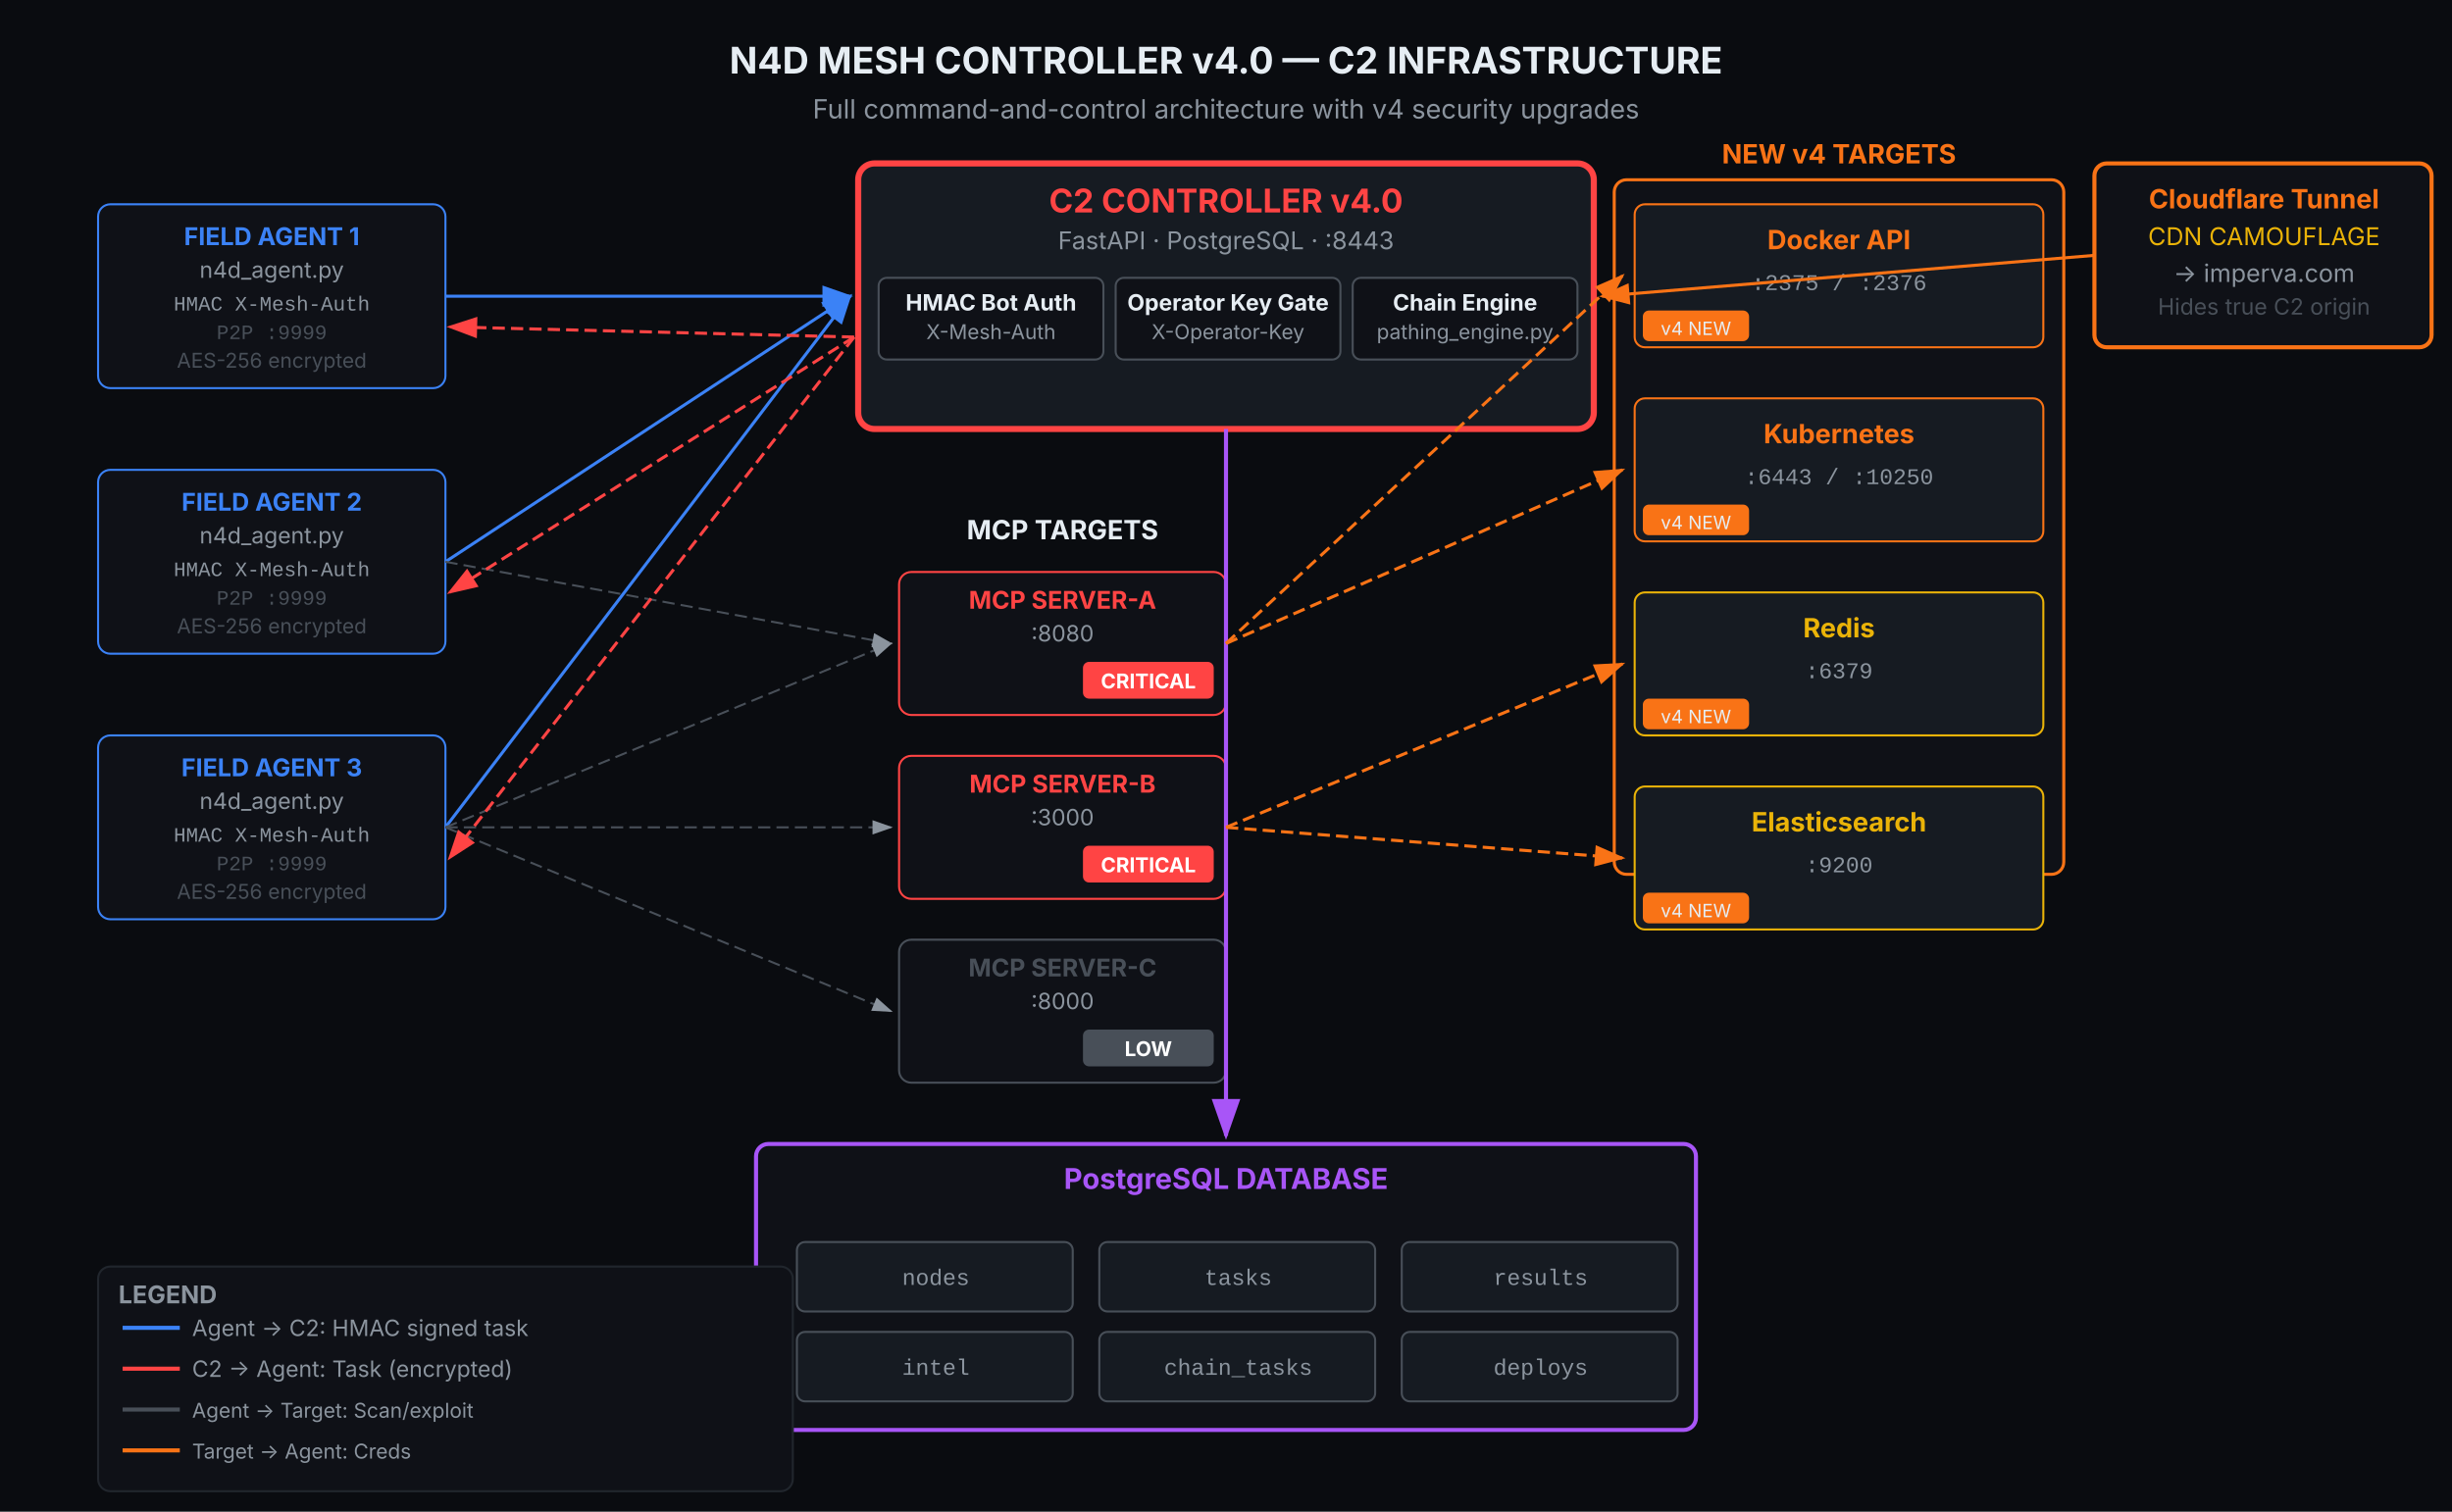
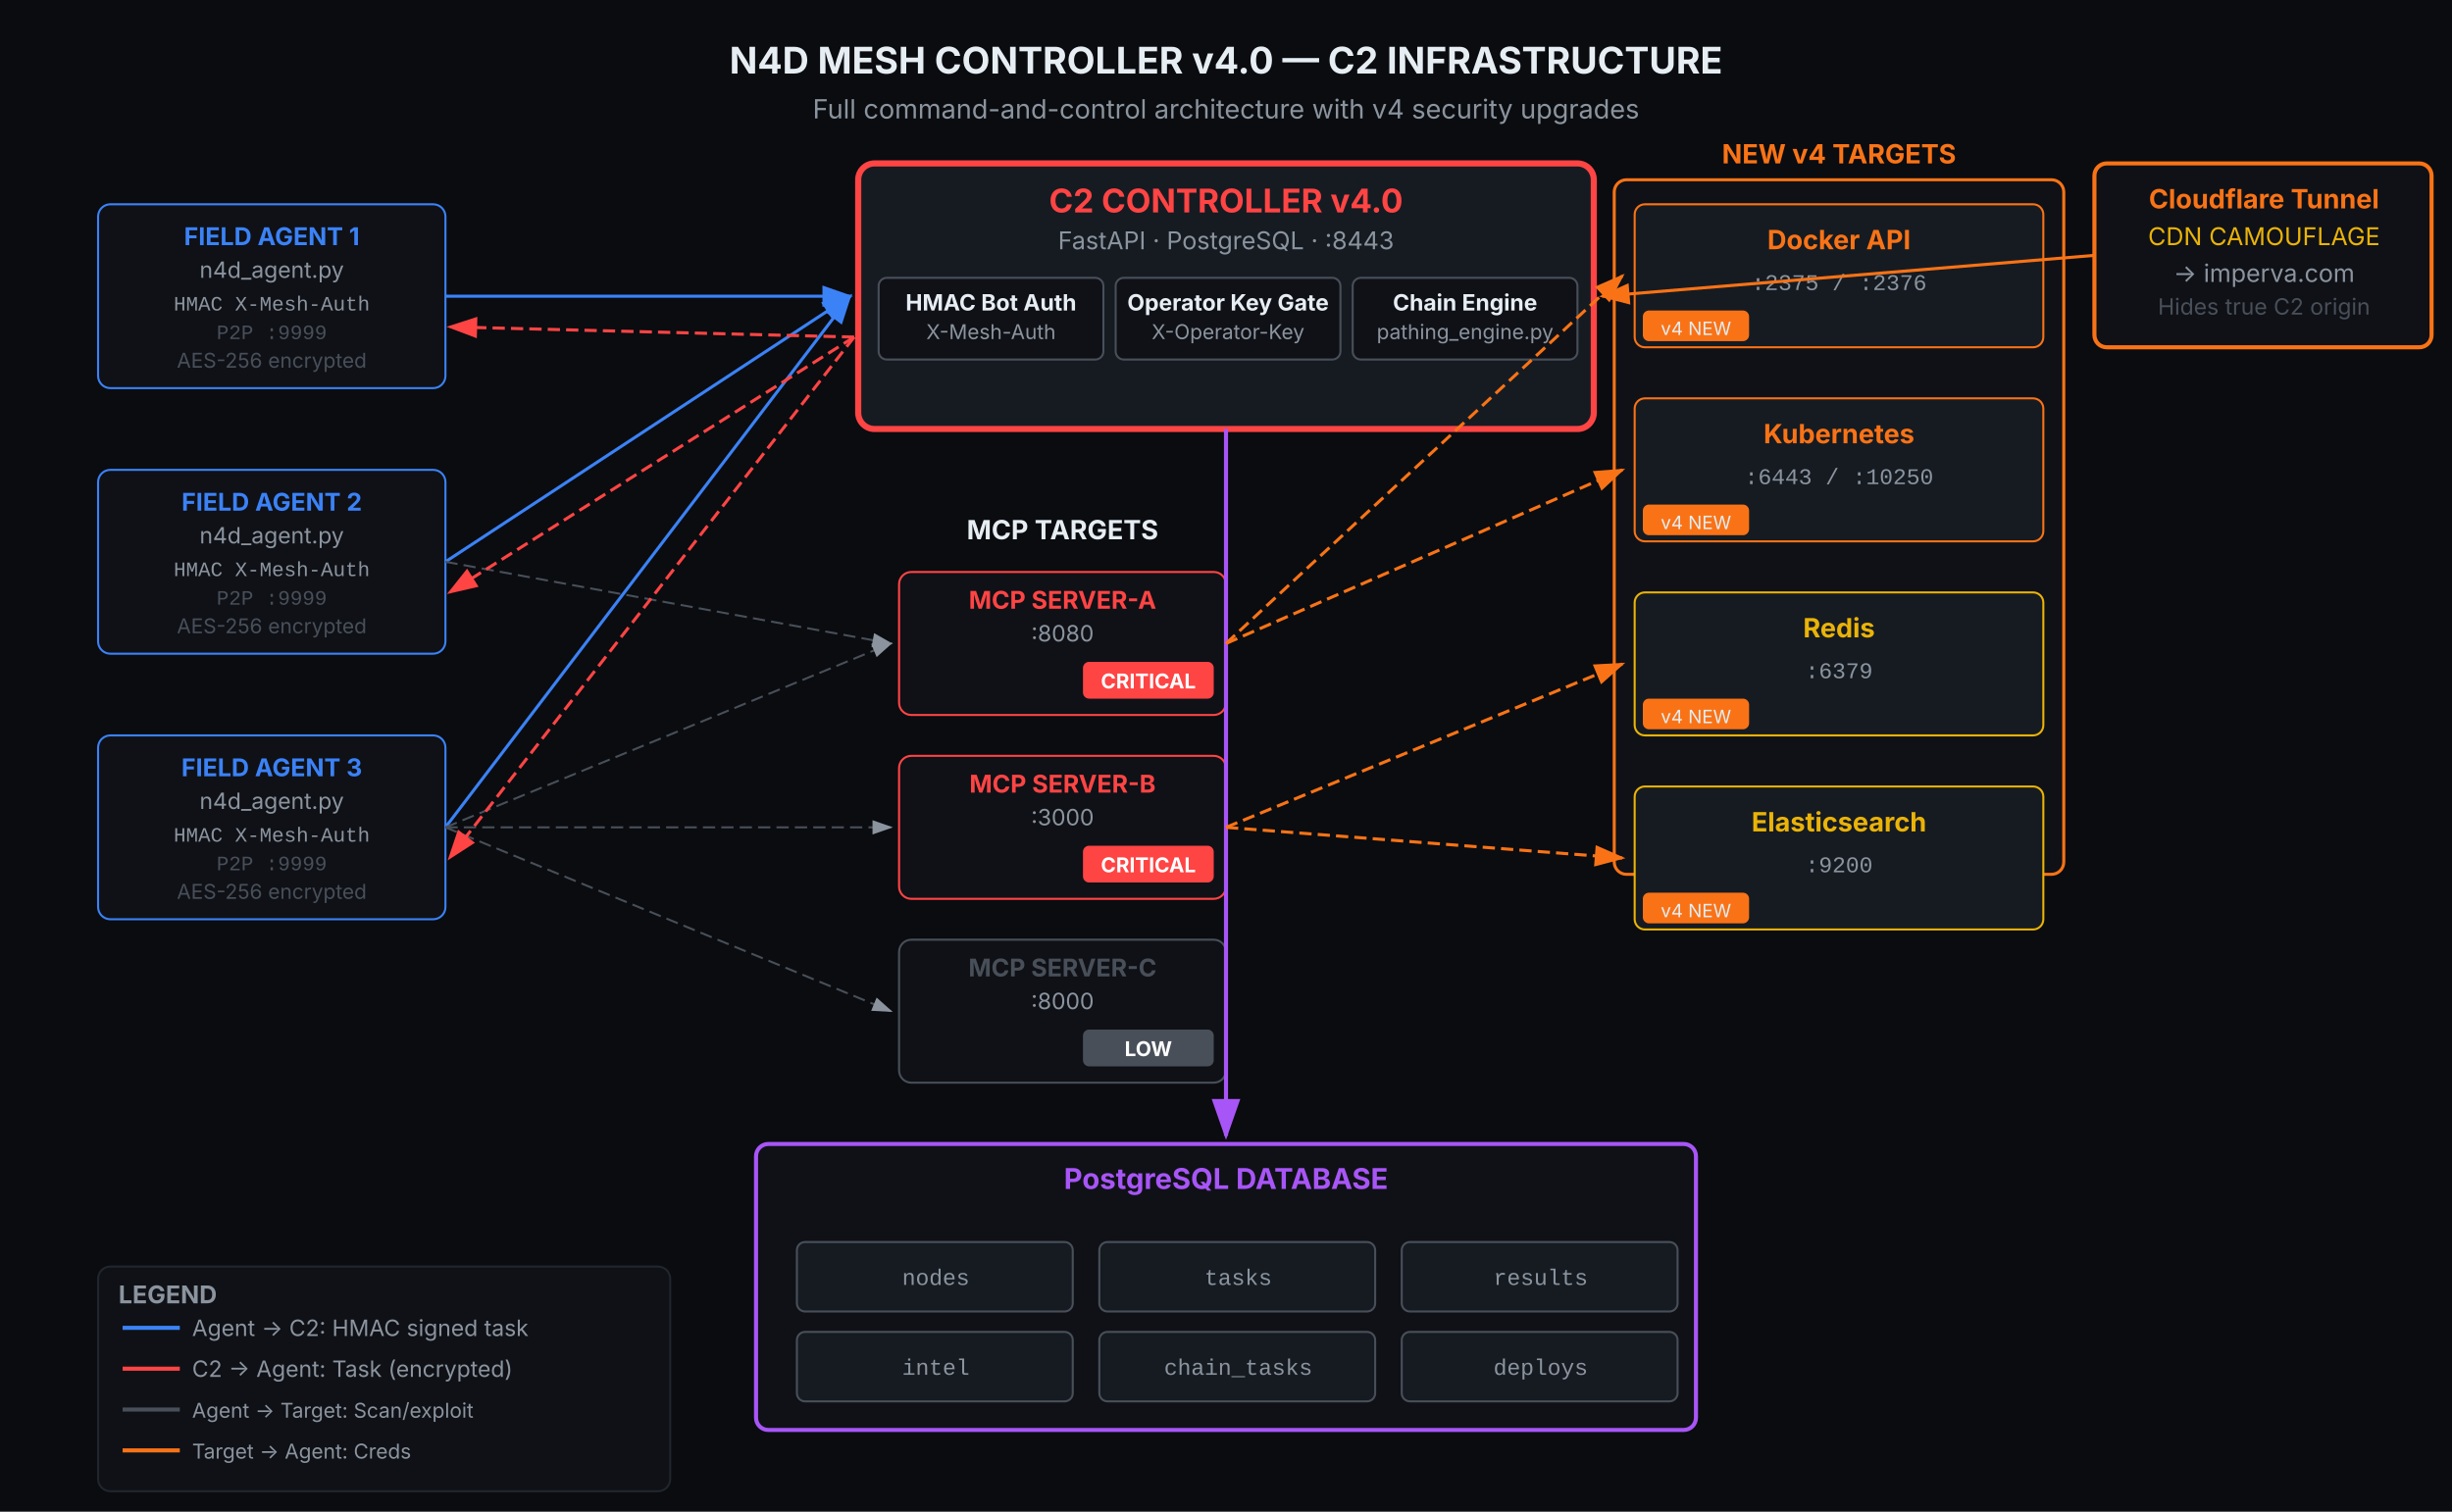
<svg xmlns="http://www.w3.org/2000/svg" width="1200" height="740" viewBox="0 0 1200 740">
  <defs>
    <marker id="arr" markerWidth="10" markerHeight="7" refX="9" refY="3.5" orient="auto">
      <polygon points="0 0, 10 3.5, 0 7" fill="#8b949e" />
    </marker>
    <marker id="arr-red" markerWidth="10" markerHeight="7" refX="9" refY="3.5" orient="auto">
      <polygon points="0 0, 10 3.5, 0 7" fill="#ff4444" />
    </marker>
    <marker id="arr-blue" markerWidth="10" markerHeight="7" refX="9" refY="3.5" orient="auto">
      <polygon points="0 0, 10 3.5, 0 7" fill="#3b82f6" />
    </marker>
    <marker id="arr-orange" markerWidth="10" markerHeight="7" refX="9" refY="3.5" orient="auto">
      <polygon points="0 0, 10 3.5, 0 7" fill="#f97316" />
    </marker>
    <marker id="arr-green" markerWidth="10" markerHeight="7" refX="9" refY="3.5" orient="auto">
      <polygon points="0 0, 10 3.5, 0 7" fill="#22c55e" />
    </marker>
    <marker id="arr-yellow" markerWidth="10" markerHeight="7" refX="9" refY="3.5" orient="auto">
      <polygon points="0 0, 10 3.5, 0 7" fill="#eab308" />
    </marker>
    <marker id="arr-purple" markerWidth="10" markerHeight="7" refX="9" refY="3.5" orient="auto">
      <polygon points="0 0, 10 3.5, 0 7" fill="#a855f7" />
    </marker>
  </defs>
  <rect width="1200" height="740" fill="#0a0c10" />
  <text x="600" y="36" font-family="-apple-system,BlinkMacSystemFont,'Segoe UI',sans-serif" font-size="18" font-weight="bold" fill="#e6edf3" text-anchor="middle">N4D MESH CONTROLLER v4.0 — C2 INFRASTRUCTURE</text>
  <text x="600" y="58" font-family="-apple-system,BlinkMacSystemFont,'Segoe UI',sans-serif" font-size="13" font-weight="normal" fill="#8b949e" text-anchor="middle">Full command-and-control architecture with v4 security upgrades</text>
  <rect x="420" y="80" width="360" height="130" rx="8" fill="#161b22" stroke="#ff4444" stroke-width="3" opacity="1.0" />
  <text x="600" y="104" font-family="-apple-system,BlinkMacSystemFont,'Segoe UI',sans-serif" font-size="16" font-weight="bold" fill="#ff4444" text-anchor="middle">C2 CONTROLLER v4.0</text>
  <text x="600" y="122" font-family="-apple-system,BlinkMacSystemFont,'Segoe UI',sans-serif" font-size="12" font-weight="normal" fill="#8b949e" text-anchor="middle">FastAPI  ·  PostgreSQL  ·  :8443</text>
  <rect x="430" y="136" width="110" height="40" rx="4" fill="#0f1117" stroke="#484f58" stroke-width="1" opacity="1.0" />
  <text x="485" y="152" font-family="-apple-system,BlinkMacSystemFont,'Segoe UI',sans-serif" font-size="11" font-weight="bold" fill="#e6edf3" text-anchor="middle">HMAC Bot Auth</text>
  <text x="485" y="166" font-family="-apple-system,BlinkMacSystemFont,'Segoe UI',sans-serif" font-size="10" font-weight="normal" fill="#8b949e" text-anchor="middle">X-Mesh-Auth</text>
  <rect x="546" y="136" width="110" height="40" rx="4" fill="#0f1117" stroke="#484f58" stroke-width="1" opacity="1.0" />
  <text x="601" y="152" font-family="-apple-system,BlinkMacSystemFont,'Segoe UI',sans-serif" font-size="11" font-weight="bold" fill="#e6edf3" text-anchor="middle">Operator Key Gate</text>
  <text x="601" y="166" font-family="-apple-system,BlinkMacSystemFont,'Segoe UI',sans-serif" font-size="10" font-weight="normal" fill="#8b949e" text-anchor="middle">X-Operator-Key</text>
  <rect x="662" y="136" width="110" height="40" rx="4" fill="#0f1117" stroke="#484f58" stroke-width="1" opacity="1.0" />
  <text x="717" y="152" font-family="-apple-system,BlinkMacSystemFont,'Segoe UI',sans-serif" font-size="11" font-weight="bold" fill="#e6edf3" text-anchor="middle">Chain Engine</text>
  <text x="717" y="166" font-family="-apple-system,BlinkMacSystemFont,'Segoe UI',sans-serif" font-size="10" font-weight="normal" fill="#8b949e" text-anchor="middle">pathing_engine.py</text>
  <rect x="48" y="100" width="170" height="90" rx="6" fill="#0f1117" stroke="#3b82f6" stroke-width="1" opacity="1.0" />
  <text x="133" y="120" font-family="-apple-system,BlinkMacSystemFont,'Segoe UI',sans-serif" font-size="12" font-weight="bold" fill="#3b82f6" text-anchor="middle">FIELD AGENT 1</text>
  <text x="133" y="136" font-family="-apple-system,BlinkMacSystemFont,'Segoe UI',sans-serif" font-size="11" font-weight="normal" fill="#8b949e" text-anchor="middle">n4d_agent.py</text>
  <text x="133" y="152" font-family="'Courier New',Courier,monospace" font-size="10" fill="#8b949e" text-anchor="middle">HMAC X-Mesh-Auth</text>
  <text x="133" y="166" font-family="'Courier New',Courier,monospace" font-size="10" fill="#484f58" text-anchor="middle">P2P :9999</text>
  <text x="133" y="180" font-family="-apple-system,BlinkMacSystemFont,'Segoe UI',sans-serif" font-size="10" font-weight="normal" fill="#484f58" text-anchor="middle">AES-256 encrypted</text>
  <rect x="48" y="230" width="170" height="90" rx="6" fill="#0f1117" stroke="#3b82f6" stroke-width="1" opacity="1.0" />
  <text x="133" y="250" font-family="-apple-system,BlinkMacSystemFont,'Segoe UI',sans-serif" font-size="12" font-weight="bold" fill="#3b82f6" text-anchor="middle">FIELD AGENT 2</text>
  <text x="133" y="266" font-family="-apple-system,BlinkMacSystemFont,'Segoe UI',sans-serif" font-size="11" font-weight="normal" fill="#8b949e" text-anchor="middle">n4d_agent.py</text>
  <text x="133" y="282" font-family="'Courier New',Courier,monospace" font-size="10" fill="#8b949e" text-anchor="middle">HMAC X-Mesh-Auth</text>
  <text x="133" y="296" font-family="'Courier New',Courier,monospace" font-size="10" fill="#484f58" text-anchor="middle">P2P :9999</text>
  <text x="133" y="310" font-family="-apple-system,BlinkMacSystemFont,'Segoe UI',sans-serif" font-size="10" font-weight="normal" fill="#484f58" text-anchor="middle">AES-256 encrypted</text>
  <rect x="48" y="360" width="170" height="90" rx="6" fill="#0f1117" stroke="#3b82f6" stroke-width="1" opacity="1.0" />
  <text x="133" y="380" font-family="-apple-system,BlinkMacSystemFont,'Segoe UI',sans-serif" font-size="12" font-weight="bold" fill="#3b82f6" text-anchor="middle">FIELD AGENT 3</text>
  <text x="133" y="396" font-family="-apple-system,BlinkMacSystemFont,'Segoe UI',sans-serif" font-size="11" font-weight="normal" fill="#8b949e" text-anchor="middle">n4d_agent.py</text>
  <text x="133" y="412" font-family="'Courier New',Courier,monospace" font-size="10" fill="#8b949e" text-anchor="middle">HMAC X-Mesh-Auth</text>
  <text x="133" y="426" font-family="'Courier New',Courier,monospace" font-size="10" fill="#484f58" text-anchor="middle">P2P :9999</text>
  <text x="133" y="440" font-family="-apple-system,BlinkMacSystemFont,'Segoe UI',sans-serif" font-size="10" font-weight="normal" fill="#484f58" text-anchor="middle">AES-256 encrypted</text>
  <line x1="218" y1="145" x2="416" y2="145" stroke="#3b82f6" stroke-width="1.5" marker-end="url(#arr-blue)" />
  <line x1="218" y1="275" x2="416" y2="145" stroke="#3b82f6" stroke-width="1.5" marker-end="url(#arr-blue)" />
  <line x1="218" y1="405" x2="416" y2="145" stroke="#3b82f6" stroke-width="1.5" marker-end="url(#arr-blue)" />
  <rect x="440" y="280" width="160" height="70" rx="6" fill="#0f1117" stroke="#ff4444" stroke-width="1" opacity="1.0" />
  <text x="520" y="298" font-family="-apple-system,BlinkMacSystemFont,'Segoe UI',sans-serif" font-size="12" font-weight="bold" fill="#ff4444" text-anchor="middle">MCP SERVER-A</text>
  <text x="520" y="314" font-family="-apple-system,BlinkMacSystemFont,'Segoe UI',sans-serif" font-size="11" font-weight="normal" fill="#8b949e" text-anchor="middle">:8080</text>
  <rect x="530" y="324" width="64" height="18" rx="3" fill="#ff4444" stroke="none" stroke-width="1" opacity="1.0" />
  <text x="562" y="337" font-family="-apple-system,BlinkMacSystemFont,'Segoe UI',sans-serif" font-size="10" font-weight="bold" fill="#fff" text-anchor="middle">CRITICAL</text>
  <rect x="440" y="370" width="160" height="70" rx="6" fill="#0f1117" stroke="#ff4444" stroke-width="1" opacity="1.0" />
  <text x="520" y="388" font-family="-apple-system,BlinkMacSystemFont,'Segoe UI',sans-serif" font-size="12" font-weight="bold" fill="#ff4444" text-anchor="middle">MCP SERVER-B</text>
  <text x="520" y="404" font-family="-apple-system,BlinkMacSystemFont,'Segoe UI',sans-serif" font-size="11" font-weight="normal" fill="#8b949e" text-anchor="middle">:3000</text>
  <rect x="530" y="414" width="64" height="18" rx="3" fill="#ff4444" stroke="none" stroke-width="1" opacity="1.0" />
  <text x="562" y="427" font-family="-apple-system,BlinkMacSystemFont,'Segoe UI',sans-serif" font-size="10" font-weight="bold" fill="#fff" text-anchor="middle">CRITICAL</text>
  <rect x="440" y="460" width="160" height="70" rx="6" fill="#0f1117" stroke="#484f58" stroke-width="1" opacity="1.0" />
  <text x="520" y="478" font-family="-apple-system,BlinkMacSystemFont,'Segoe UI',sans-serif" font-size="12" font-weight="bold" fill="#484f58" text-anchor="middle">MCP SERVER-C</text>
  <text x="520" y="494" font-family="-apple-system,BlinkMacSystemFont,'Segoe UI',sans-serif" font-size="11" font-weight="normal" fill="#8b949e" text-anchor="middle">:8000</text>
  <rect x="530" y="504" width="64" height="18" rx="3" fill="#484f58" stroke="none" stroke-width="1" opacity="1.0" />
  <text x="562" y="517" font-family="-apple-system,BlinkMacSystemFont,'Segoe UI',sans-serif" font-size="10" font-weight="bold" fill="#fff" text-anchor="middle">LOW</text>
  <text x="520" y="264" font-family="-apple-system,BlinkMacSystemFont,'Segoe UI',sans-serif" font-size="13" font-weight="bold" fill="#e6edf3" text-anchor="middle">MCP TARGETS</text>
  <line x1="218" y1="275" x2="436" y2="315" stroke="#484f58" stroke-width="1" marker-end="url(#arr)" stroke-dasharray="6,3" />
  <line x1="218" y1="405" x2="436" y2="315" stroke="#484f58" stroke-width="1" marker-end="url(#arr)" stroke-dasharray="6,3" />
  <line x1="218" y1="405" x2="436" y2="405" stroke="#484f58" stroke-width="1" marker-end="url(#arr)" stroke-dasharray="6,3" />
  <line x1="218" y1="405" x2="436" y2="495" stroke="#484f58" stroke-width="1" marker-end="url(#arr)" stroke-dasharray="6,3" />
  <line x1="418" y1="165" x2="220" y2="160" stroke="#ff4444" stroke-width="1.5" marker-end="url(#arr-red)" stroke-dasharray="6,3" />
  <line x1="418" y1="165" x2="220" y2="290" stroke="#ff4444" stroke-width="1.5" marker-end="url(#arr-red)" stroke-dasharray="6,3" />
  <line x1="418" y1="165" x2="220" y2="420" stroke="#ff4444" stroke-width="1.5" marker-end="url(#arr-red)" stroke-dasharray="6,3" />
  <text x="900" y="80" font-family="-apple-system,BlinkMacSystemFont,'Segoe UI',sans-serif" font-size="13" font-weight="bold" fill="#f97316" text-anchor="middle">NEW v4 TARGETS</text>
  <rect x="790" y="88" width="220" height="340" rx="6" fill="#0f1117" stroke="#f97316" stroke-width="1.5" opacity="1.0" />
  <rect x="800" y="100" width="200" height="70" rx="5" fill="#161b22" stroke="#f97316" stroke-width="1" opacity="1.0" />
  <text x="900" y="122" font-family="-apple-system,BlinkMacSystemFont,'Segoe UI',sans-serif" font-size="13" font-weight="bold" fill="#f97316" text-anchor="middle">Docker API</text>
  <text x="900" y="142" font-family="'Courier New',Courier,monospace" font-size="11" fill="#8b949e" text-anchor="middle">:2375 / :2376</text>
  <rect x="804" y="152" width="52" height="15" rx="3" fill="#f97316" />
  <text x="830" y="164" font-family="-apple-system,BlinkMacSystemFont,'Segoe UI',sans-serif" font-size="9" fill="#e6edf3" text-anchor="middle">v4 NEW</text>
  <rect x="800" y="195" width="200" height="70" rx="5" fill="#161b22" stroke="#f97316" stroke-width="1" opacity="1.0" />
  <text x="900" y="217" font-family="-apple-system,BlinkMacSystemFont,'Segoe UI',sans-serif" font-size="13" font-weight="bold" fill="#f97316" text-anchor="middle">Kubernetes</text>
  <text x="900" y="237" font-family="'Courier New',Courier,monospace" font-size="11" fill="#8b949e" text-anchor="middle">:6443 / :10250</text>
  <rect x="804" y="247" width="52" height="15" rx="3" fill="#f97316" />
  <text x="830" y="259" font-family="-apple-system,BlinkMacSystemFont,'Segoe UI',sans-serif" font-size="9" fill="#e6edf3" text-anchor="middle">v4 NEW</text>
  <rect x="800" y="290" width="200" height="70" rx="5" fill="#161b22" stroke="#eab308" stroke-width="1" opacity="1.0" />
  <text x="900" y="312" font-family="-apple-system,BlinkMacSystemFont,'Segoe UI',sans-serif" font-size="13" font-weight="bold" fill="#eab308" text-anchor="middle">Redis</text>
  <text x="900" y="332" font-family="'Courier New',Courier,monospace" font-size="11" fill="#8b949e" text-anchor="middle">:6379</text>
  <rect x="804" y="342" width="52" height="15" rx="3" fill="#f97316" />
  <text x="830" y="354" font-family="-apple-system,BlinkMacSystemFont,'Segoe UI',sans-serif" font-size="9" fill="#e6edf3" text-anchor="middle">v4 NEW</text>
  <rect x="800" y="385" width="200" height="70" rx="5" fill="#161b22" stroke="#eab308" stroke-width="1" opacity="1.0" />
  <text x="900" y="407" font-family="-apple-system,BlinkMacSystemFont,'Segoe UI',sans-serif" font-size="13" font-weight="bold" fill="#eab308" text-anchor="middle">Elasticsearch</text>
  <text x="900" y="427" font-family="'Courier New',Courier,monospace" font-size="11" fill="#8b949e" text-anchor="middle">:9200</text>
  <rect x="804" y="437" width="52" height="15" rx="3" fill="#f97316" />
  <text x="830" y="449" font-family="-apple-system,BlinkMacSystemFont,'Segoe UI',sans-serif" font-size="9" fill="#e6edf3" text-anchor="middle">v4 NEW</text>
  <rect x="370" y="560" width="460" height="140" rx="6" fill="#0f1117" stroke="#a855f7" stroke-width="2" opacity="1.0" />
  <text x="600" y="582" font-family="-apple-system,BlinkMacSystemFont,'Segoe UI',sans-serif" font-size="14" font-weight="bold" fill="#a855f7" text-anchor="middle">PostgreSQL DATABASE</text>
  <rect x="390" y="608" width="135" height="34" rx="4" fill="#161b22" stroke="#484f58" stroke-width="1" opacity="1.0" />
  <text x="458" y="629" font-family="'Courier New',Courier,monospace" font-size="11" fill="#8b949e" text-anchor="middle">nodes</text>
  <rect x="538" y="608" width="135" height="34" rx="4" fill="#161b22" stroke="#484f58" stroke-width="1" opacity="1.0" />
  <text x="606" y="629" font-family="'Courier New',Courier,monospace" font-size="11" fill="#8b949e" text-anchor="middle">tasks</text>
  <rect x="686" y="608" width="135" height="34" rx="4" fill="#161b22" stroke="#484f58" stroke-width="1" opacity="1.0" />
  <text x="754" y="629" font-family="'Courier New',Courier,monospace" font-size="11" fill="#8b949e" text-anchor="middle">results</text>
  <rect x="390" y="652" width="135" height="34" rx="4" fill="#161b22" stroke="#484f58" stroke-width="1" opacity="1.0" />
  <text x="458" y="673" font-family="'Courier New',Courier,monospace" font-size="11" fill="#8b949e" text-anchor="middle">intel</text>
  <rect x="538" y="652" width="135" height="34" rx="4" fill="#161b22" stroke="#484f58" stroke-width="1" opacity="1.0" />
  <text x="606" y="673" font-family="'Courier New',Courier,monospace" font-size="11" fill="#8b949e" text-anchor="middle">chain_tasks</text>
  <rect x="686" y="652" width="135" height="34" rx="4" fill="#161b22" stroke="#484f58" stroke-width="1" opacity="1.0" />
  <text x="754" y="673" font-family="'Courier New',Courier,monospace" font-size="11" fill="#8b949e" text-anchor="middle">deploys</text>
  <line x1="600" y1="210" x2="600" y2="556" stroke="#a855f7" stroke-width="2" marker-end="url(#arr-purple)" />
  <rect x="1025" y="80" width="165" height="90" rx="6" fill="#0f1117" stroke="#f97316" stroke-width="2" opacity="1.0" />
  <text x="1108" y="102" font-family="-apple-system,BlinkMacSystemFont,'Segoe UI',sans-serif" font-size="13" font-weight="bold" fill="#f97316" text-anchor="middle">Cloudflare Tunnel</text>
  <text x="1108" y="120" font-family="-apple-system,BlinkMacSystemFont,'Segoe UI',sans-serif" font-size="12" font-weight="normal" fill="#eab308" text-anchor="middle">CDN CAMOUFLAGE</text>
  <text x="1108" y="138" font-family="-apple-system,BlinkMacSystemFont,'Segoe UI',sans-serif" font-size="12" font-weight="normal" fill="#8b949e" text-anchor="middle">→ imperva.com</text>
  <text x="1108" y="154" font-family="-apple-system,BlinkMacSystemFont,'Segoe UI',sans-serif" font-size="11" font-weight="normal" fill="#484f58" text-anchor="middle">Hides true C2 origin</text>
  <line x1="1025" y1="125" x2="784" y2="145" stroke="#f97316" stroke-width="1.5" marker-end="url(#arr-orange)" />
-   <rect x="48" y="620" width="340" height="110" rx="6" fill="#0f1117" stroke="#21262d" stroke-width="1" opacity="1.0" />
+   <rect x="48" y="620" width="280" height="110" rx="6" fill="#0f1117" stroke="#21262d" stroke-width="1" opacity="1.0" />
  <text x="58" y="638" font-family="-apple-system,BlinkMacSystemFont,'Segoe UI',sans-serif" font-size="12" font-weight="bold" fill="#8b949e" text-anchor="start">LEGEND</text>
  <line x1="60" y1="650" x2="88" y2="650" stroke="#3b82f6" stroke-width="2" />
  <text x="94" y="654" font-family="-apple-system,BlinkMacSystemFont,'Segoe UI',sans-serif" font-size="11" font-weight="normal" fill="#8b949e" text-anchor="start">Agent → C2: HMAC signed task</text>
  <line x1="60" y1="670" x2="88" y2="670" stroke="#ff4444" stroke-width="2" />
  <text x="94" y="674" font-family="-apple-system,BlinkMacSystemFont,'Segoe UI',sans-serif" font-size="11" font-weight="normal" fill="#8b949e" text-anchor="start">C2 → Agent: Task (encrypted)</text>
  <line x1="60" y1="690" x2="88" y2="690" stroke="#484f58" stroke-width="2" />
  <text x="94" y="694" font-family="-apple-system,BlinkMacSystemFont,'Segoe UI',sans-serif" font-size="10" font-weight="normal" fill="#8b949e" text-anchor="start">Agent → Target: Scan/exploit</text>
  <line x1="60" y1="710" x2="88" y2="710" stroke="#f97316" stroke-width="2" />
  <text x="94" y="714" font-family="-apple-system,BlinkMacSystemFont,'Segoe UI',sans-serif" font-size="10" font-weight="normal" fill="#8b949e" text-anchor="start">Target → Agent: Creds</text>
  <line x1="600" y1="315" x2="794" y2="135" stroke="#f97316" stroke-width="1.5" marker-end="url(#arr-orange)" stroke-dasharray="6,3" />
  <line x1="600" y1="315" x2="794" y2="230" stroke="#f97316" stroke-width="1.5" marker-end="url(#arr-orange)" stroke-dasharray="6,3" />
  <line x1="600" y1="405" x2="794" y2="325" stroke="#f97316" stroke-width="1.5" marker-end="url(#arr-orange)" stroke-dasharray="6,3" />
  <line x1="600" y1="405" x2="794" y2="420" stroke="#f97316" stroke-width="1.5" marker-end="url(#arr-orange)" stroke-dasharray="6,3" />
</svg>
